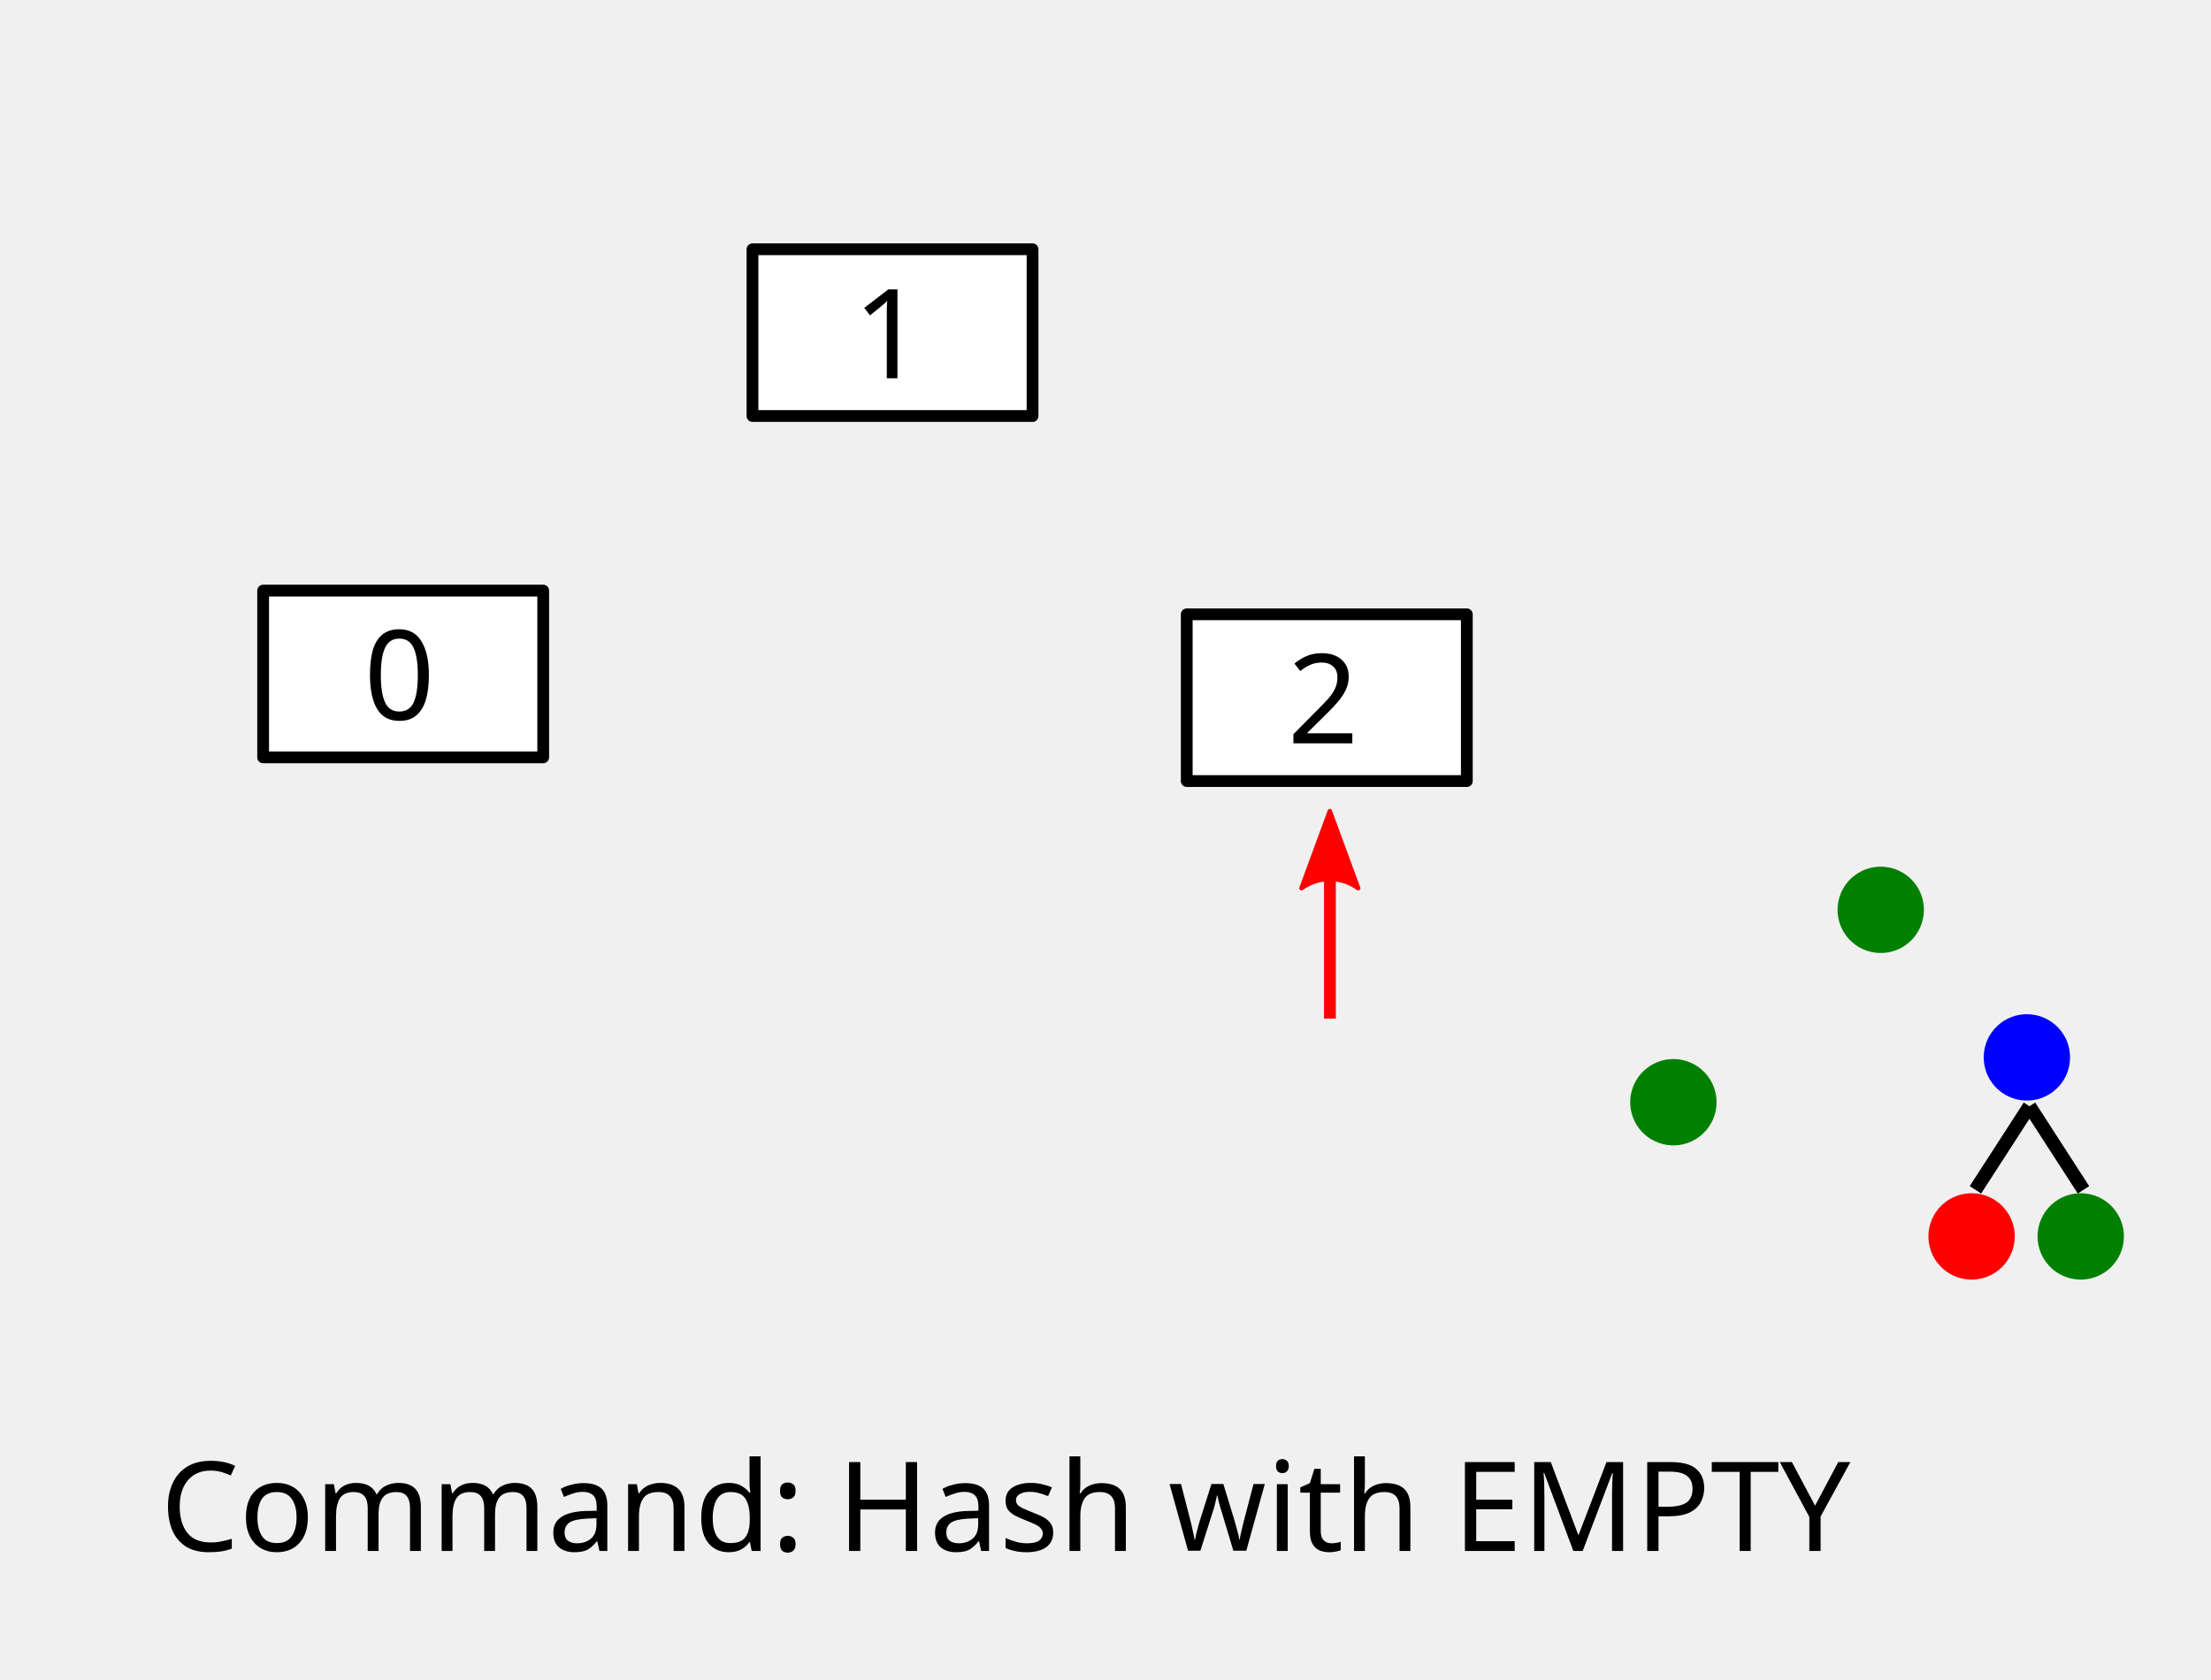
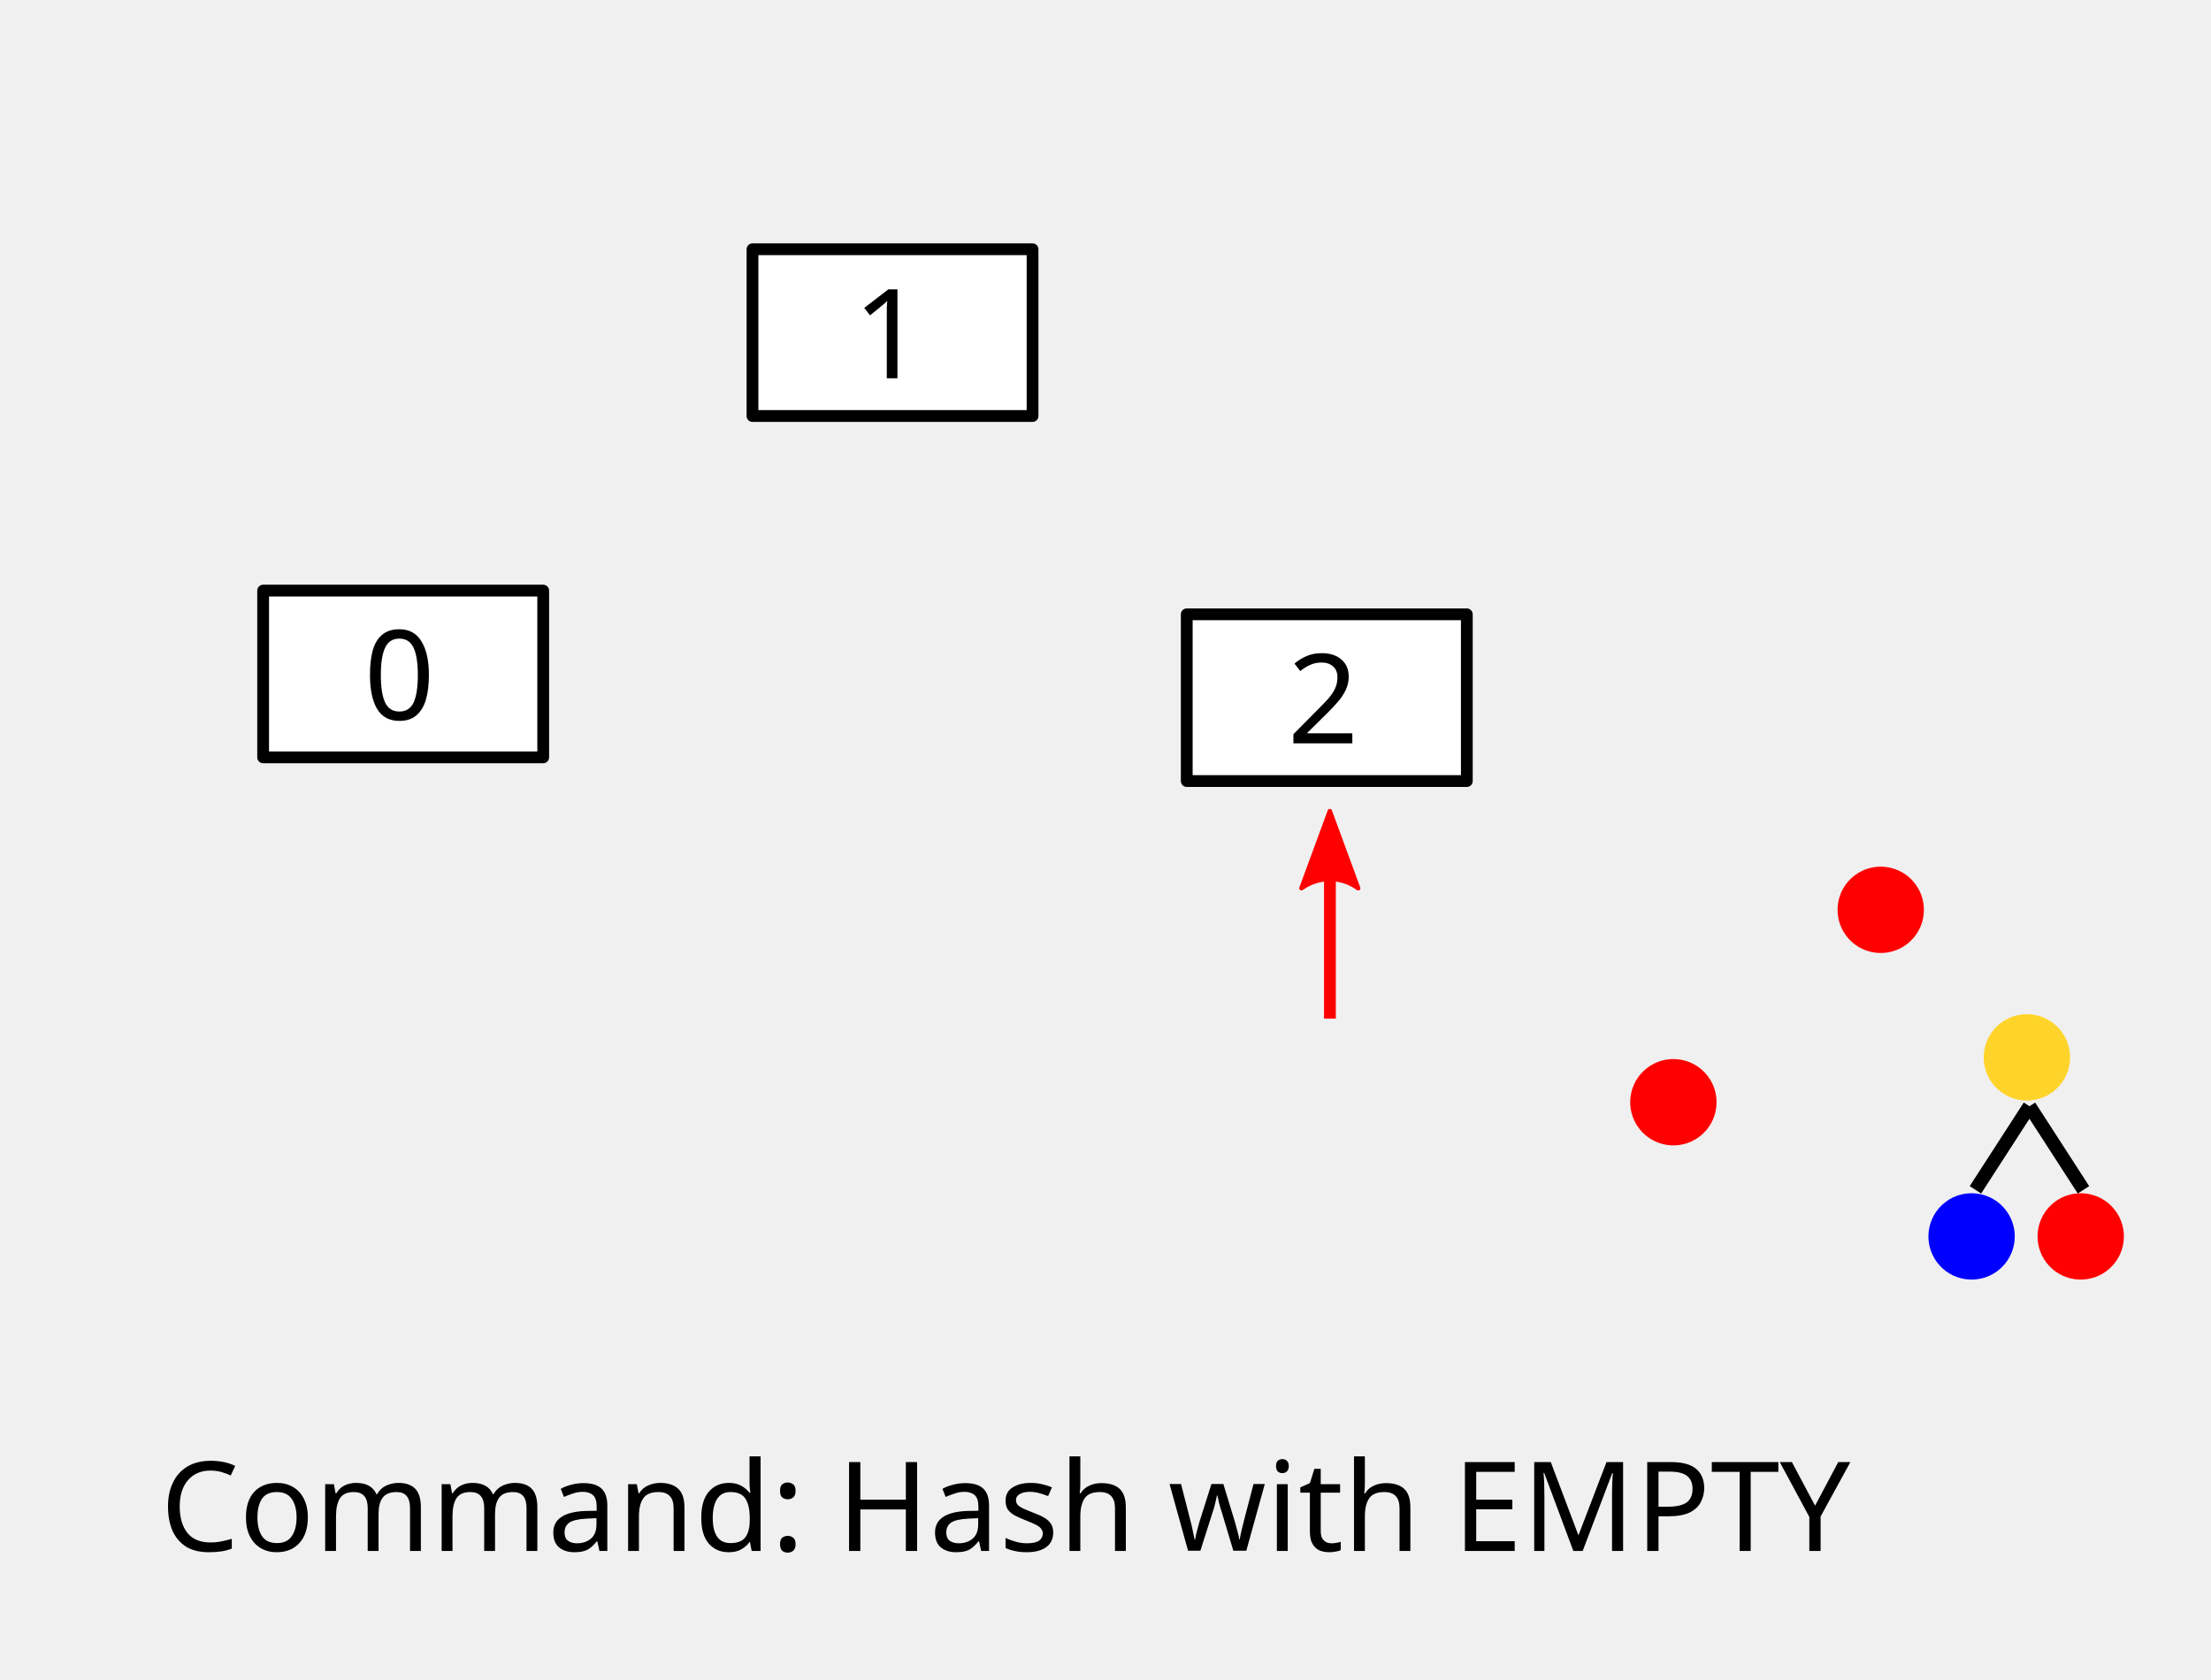
<svg xmlns="http://www.w3.org/2000/svg" width="162.45mm" height="123.46mm" viewBox="0 0 162.45 123.46" version="1.1" id="svg8">
  <defs id="defs2">
    <marker orient="auto" refY="0" refX="0" id="Arrow2Mend" style="overflow:visible">
      <path id="path911" style="fill:#ff0000;fill-opacity:1;fill-rule:evenodd;stroke:#ff0000;stroke-width:0.625;stroke-linejoin:round;stroke-opacity:1" d="M 8.719,4.034 -2.207,0.016 8.719,-4.002 c -1.745,2.372 -1.735,5.617 -6e-7,8.035 z" transform="scale(-0.6)" />
    </marker>
  </defs>
  <g id="layer1" transform="translate(-6.741478,-22.68237)">
    <rect style="fill:#ffffff;fill-opacity:1;stroke:#000000;stroke-width:0.865;stroke-linecap:butt;stroke-linejoin:round;stroke-miterlimit:4;stroke-dasharray:none;stroke-dashoffset:0;stroke-opacity:1;paint-order:normal" id="rect815" width="20.578" height="12.254" x="26.075" y="66.086" />
    <text xml:space="preserve" style="font-style:normal;font-weight:normal;font-size:9.156px;line-height:1.25;font-family:sans-serif;letter-spacing:0px;word-spacing:0px;fill:#000000;fill-opacity:1;stroke:none;stroke-width:0.229" x="33.474" y="75.566" id="text819">
      <tspan id="tspan817" x="33.474" y="75.566" style="stroke-width:0.229">0</tspan>
    </text>
    <rect style="fill:#ffffff;fill-opacity:1;stroke:#000000;stroke-width:0.865;stroke-linecap:butt;stroke-linejoin:round;stroke-miterlimit:4;stroke-dasharray:none;stroke-dashoffset:0;stroke-opacity:1;paint-order:normal" id="rect815-7" width="20.578" height="12.254" x="62.029" y="41" />
    <text xml:space="preserve" style="font-style:normal;font-weight:normal;font-size:9.156px;line-height:1.25;font-family:sans-serif;letter-spacing:0px;word-spacing:0px;fill:#000000;fill-opacity:1;stroke:none;stroke-width:0.229" x="69.428" y="50.48" id="text819-5">
      <tspan id="tspan817-4" x="69.428" y="50.48" style="stroke-width:0.229">1</tspan>
    </text>
    <rect style="fill:#ffffff;fill-opacity:1;stroke:#000000;stroke-width:0.865;stroke-linecap:butt;stroke-linejoin:round;stroke-miterlimit:4;stroke-dasharray:none;stroke-dashoffset:0;stroke-opacity:1;paint-order:normal" id="rect815-7-8" width="20.578" height="12.254" x="93.936" y="67.828" />
    <text xml:space="preserve" style="font-style:normal;font-weight:normal;font-size:9.156px;line-height:1.25;font-family:sans-serif;letter-spacing:0px;word-spacing:0px;fill:#000000;fill-opacity:1;stroke:none;stroke-width:0.229" x="101.335" y="77.307" id="text819-5-1">
      <tspan id="tspan817-4-2" x="101.335" y="77.307" style="stroke-width:0.229">2</tspan>
    </text>
    <path style="fill:#ff0000;fill-opacity:1;stroke:#ff0000;stroke-width:0.865;stroke-linecap:butt;stroke-linejoin:round;stroke-miterlimit:4;stroke-dasharray:none;stroke-dashoffset:0;stroke-opacity:1;marker-end:url(#Arrow2Mend);paint-order:normal" d="M 104.456,97.538 V 83.434" id="path882" />
    <text xml:space="preserve" style="font-style:normal;font-weight:normal;font-size:9.156px;line-height:1.25;font-family:sans-serif;letter-spacing:0px;word-spacing:0px;fill:#000000;fill-opacity:1;stroke:none;stroke-width:0.229" x="18.522" y="136.659" id="text1864">
      <tspan id="tspan1862" x="18.522" y="136.659" style="stroke-width:0.229">Command: Hash with EMPTY</tspan>
    </text>
-     <path style="fill:#008000;fill-opacity:1;stroke:#008000;stroke-width:1;stroke-linecap:butt;stroke-linejoin:round;stroke-miterlimit:4;stroke-dasharray:none;stroke-dashoffset:0;stroke-opacity:1;paint-order:normal" id="path4920" d="m 161.218,115.689 a 2.673,2.673 0 0 1 -3.729,-0.53 2.673,2.673 0 0 1 0.504,-3.733 2.673,2.673 0 0 1 3.736,0.478 2.673,2.673 0 0 1 -0.452,3.739 l -1.657,-2.097 z" />
-     <path style="fill:#008000;fill-opacity:1;stroke:#008000;stroke-width:1;stroke-linecap:butt;stroke-linejoin:round;stroke-miterlimit:4;stroke-dasharray:none;stroke-dashoffset:0;stroke-opacity:1;paint-order:normal" id="path4920-4" d="m 146.523,91.688 a 2.673,2.673 0 0 1 -3.729,-0.53 2.673,2.673 0 0 1 0.504,-3.733 2.673,2.673 0 0 1 3.736,0.478 2.673,2.673 0 0 1 -0.452,3.739 l -1.657,-2.097 z" />
-     <path style="fill:#008000;fill-opacity:1;stroke:#008000;stroke-width:1;stroke-linecap:butt;stroke-linejoin:round;stroke-miterlimit:4;stroke-dasharray:none;stroke-dashoffset:0;stroke-opacity:1;paint-order:normal" id="path4920-7" d="m 131.289,105.827 a 2.673,2.673 0 0 1 -3.729,-0.53 2.673,2.673 0 0 1 0.504,-3.733 2.673,2.673 0 0 1 3.736,0.478 2.673,2.673 0 0 1 -0.452,3.739 l -1.657,-2.097 z" />
-     <path style="fill:#ff0000;fill-opacity:1;stroke:#ff0000;stroke-width:1;stroke-linecap:butt;stroke-linejoin:round;stroke-miterlimit:4;stroke-dasharray:none;stroke-dashoffset:0;stroke-opacity:1;paint-order:normal" id="path4920-75" d="m 153.199,115.689 a 2.673,2.673 0 0 1 -3.729,-0.53 2.673,2.673 0 0 1 0.504,-3.733 2.673,2.673 0 0 1 3.736,0.478 2.673,2.673 0 0 1 -0.452,3.739 l -1.657,-2.097 z" />
+     <path style="fill:#ff0000;fill-opacity:1;stroke:#ff0000;stroke-width:1;stroke-linecap:butt;stroke-linejoin:round;stroke-miterlimit:4;stroke-dasharray:none;stroke-dashoffset:0;stroke-opacity:1;paint-order:normal" id="path4920" d="m 161.218,115.689 a 2.673,2.673 0 0 1 -3.729,-0.53 2.673,2.673 0 0 1 0.504,-3.733 2.673,2.673 0 0 1 3.736,0.478 2.673,2.673 0 0 1 -0.452,3.739 l -1.657,-2.097 z" />
+     <path style="fill:#ff0000;fill-opacity:1;stroke:#ff0000;stroke-width:1;stroke-linecap:butt;stroke-linejoin:round;stroke-miterlimit:4;stroke-dasharray:none;stroke-dashoffset:0;stroke-opacity:1;paint-order:normal" id="path4920-4" d="m 146.523,91.688 a 2.673,2.673 0 0 1 -3.729,-0.53 2.673,2.673 0 0 1 0.504,-3.733 2.673,2.673 0 0 1 3.736,0.478 2.673,2.673 0 0 1 -0.452,3.739 l -1.657,-2.097 z" />
+     <path style="fill:#ff0000;fill-opacity:1;stroke:#ff0000;stroke-width:1;stroke-linecap:butt;stroke-linejoin:round;stroke-miterlimit:4;stroke-dasharray:none;stroke-dashoffset:0;stroke-opacity:1;paint-order:normal" id="path4920-7" d="m 131.289,105.827 a 2.673,2.673 0 0 1 -3.729,-0.53 2.673,2.673 0 0 1 0.504,-3.733 2.673,2.673 0 0 1 3.736,0.478 2.673,2.673 0 0 1 -0.452,3.739 l -1.657,-2.097 z" />
+     <path style="fill:#0000ff;fill-opacity:1;stroke:#0000ff;stroke-width:1;stroke-linecap:butt;stroke-linejoin:round;stroke-miterlimit:4;stroke-dasharray:none;stroke-dashoffset:0;stroke-opacity:1;paint-order:normal" id="path4920-75" d="m 153.199,115.689 a 2.673,2.673 0 0 1 -3.729,-0.53 2.673,2.673 0 0 1 0.504,-3.733 2.673,2.673 0 0 1 3.736,0.478 2.673,2.673 0 0 1 -0.452,3.739 l -1.657,-2.097 z" />
    <path style="fill:#000000;fill-opacity:1;stroke:#000000;stroke-width:1;stroke-linecap:butt;stroke-linejoin:round;stroke-miterlimit:4;stroke-dasharray:none;stroke-dashoffset:0;stroke-opacity:1;paint-order:normal" d="m 151.884,110.121 3.969,-6.142" id="path5075" />
    <path style="fill:#000000;fill-opacity:1;stroke:#000000;stroke-width:1;stroke-linecap:butt;stroke-linejoin:round;stroke-miterlimit:4;stroke-dasharray:none;stroke-dashoffset:0;stroke-opacity:1;paint-order:normal" d="m 159.822,110.121 -3.969,-6.142" id="path5075-4" />
-     <path style="fill:#0000ff;fill-opacity:1;stroke:#0000ff;stroke-width:1;stroke-linecap:butt;stroke-linejoin:round;stroke-miterlimit:4;stroke-dasharray:none;stroke-dashoffset:0;stroke-opacity:1;paint-order:normal" id="path4920-75-8" d="m 157.262,102.531 a 2.673,2.673 0 0 1 -3.729,-0.53 2.673,2.673 0 0 1 0.504,-3.733 2.673,2.673 0 0 1 3.736,0.478 2.673,2.673 0 0 1 -0.452,3.739 l -1.657,-2.097 z" />
+     <path style="fill:#ffd42a;fill-opacity:1;stroke:#ffd42a;stroke-width:1;stroke-linecap:butt;stroke-linejoin:round;stroke-miterlimit:4;stroke-dasharray:none;stroke-dashoffset:0;stroke-opacity:1;paint-order:normal" id="path4920-75-8" d="m 157.262,102.531 a 2.673,2.673 0 0 1 -3.729,-0.53 2.673,2.673 0 0 1 0.504,-3.733 2.673,2.673 0 0 1 3.736,0.478 2.673,2.673 0 0 1 -0.452,3.739 l -1.657,-2.097 z" />
  </g>
</svg>
